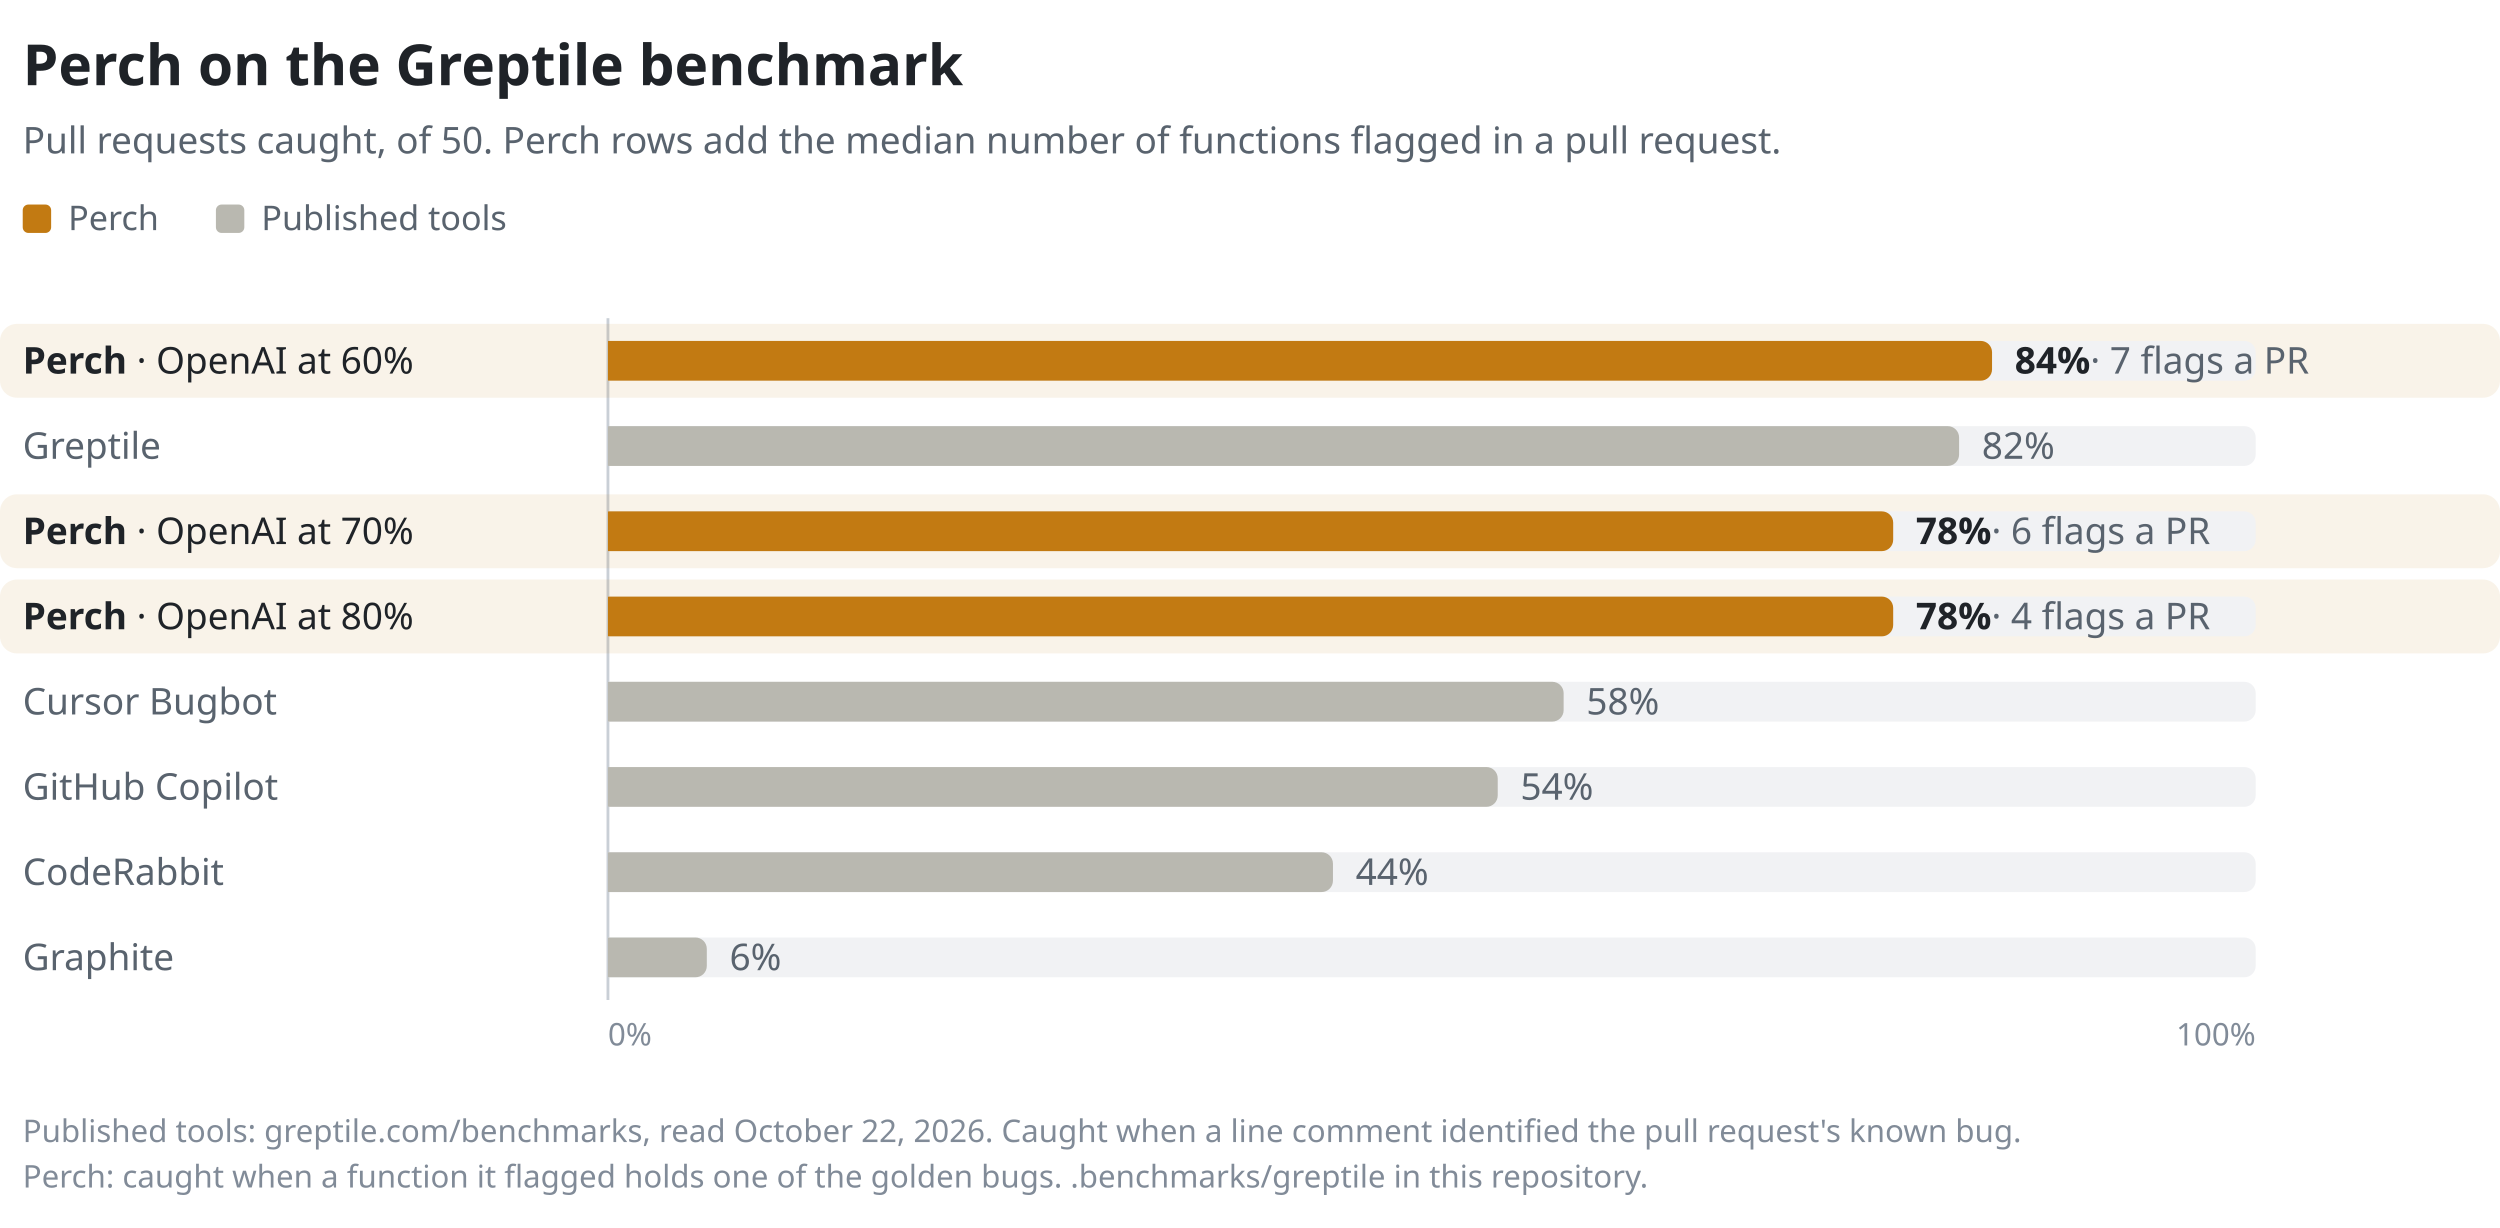
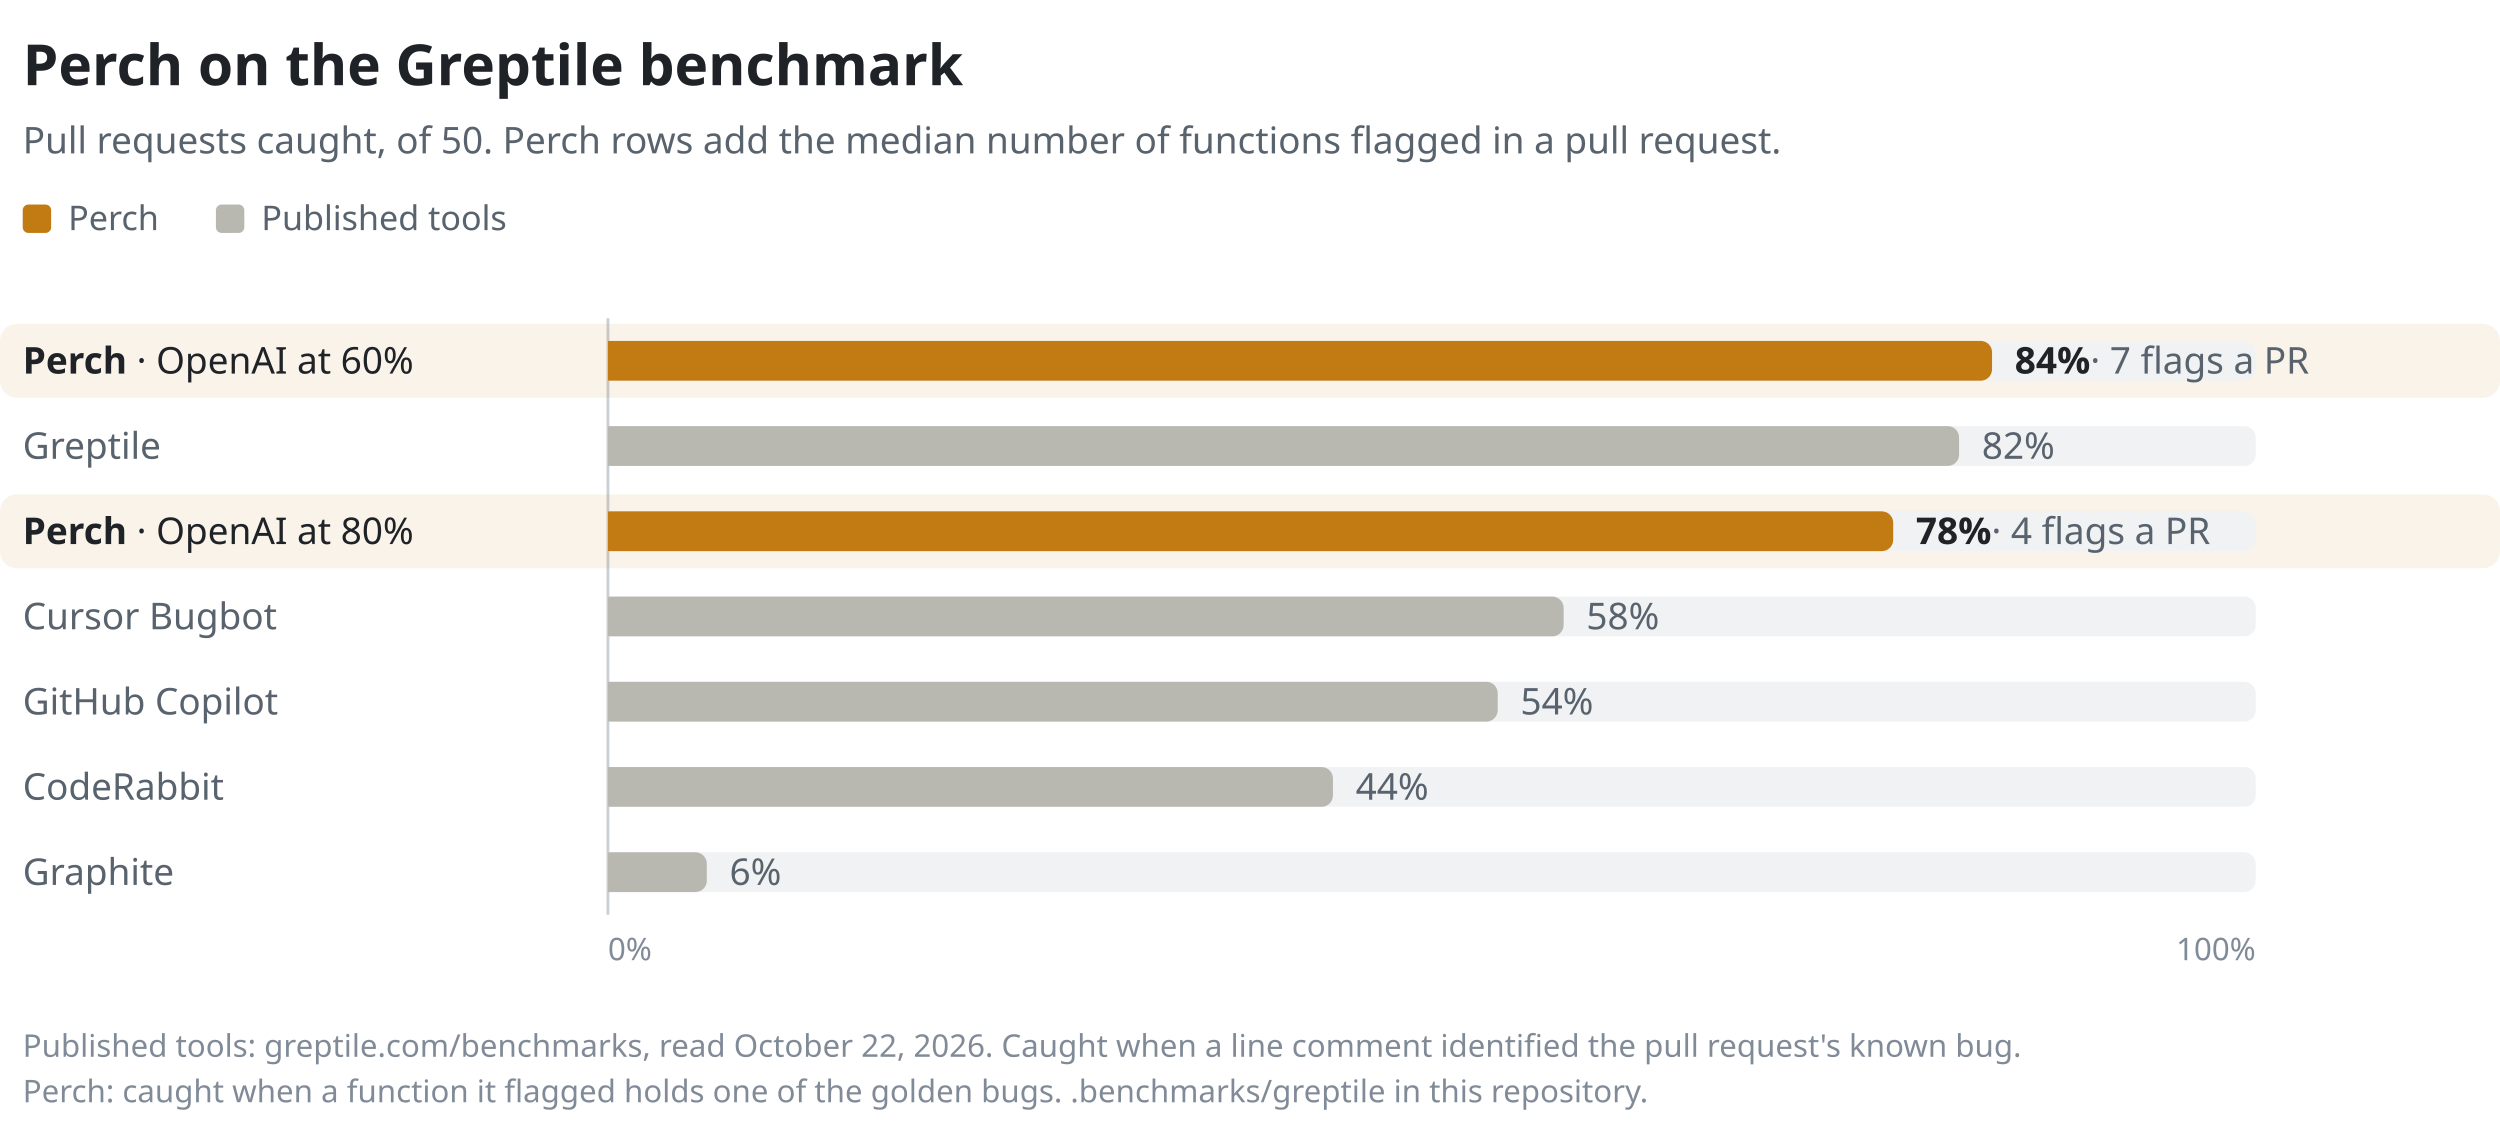
- <svg xmlns="http://www.w3.org/2000/svg" width="880" height="432" viewBox="0 0 880 432" role="img" aria-labelledby="title desc">
+ <svg xmlns="http://www.w3.org/2000/svg" width="880" height="402" viewBox="0 0 880 402" role="img" aria-labelledby="title desc">
  <style>text{font-family:-apple-system, BlinkMacSystemFont, 'Segoe UI', 'Noto Sans', Helvetica, Arial, sans-serif}.n{font-variant-numeric:tabular-nums}</style>
  <text x="8" y="30" font-size="20" font-weight="600" fill="#1f2328">Perch on the Greptile benchmark</text>
  <text x="8" y="54" font-size="13" fill="#59636e">Pull requests caught, of 50. Perch rows add the median number of functions flagged in a pull request.</text>
  <rect x="8" y="72" width="10" height="10" rx="2" fill="#c27a12" />
  <text x="24" y="81" font-size="12" fill="#59636e">Perch</text>
  <rect x="76" y="72" width="10" height="10" rx="2" fill="#b9b8b0" />
  <text x="92" y="81" font-size="12" fill="#59636e">Published tools</text>
-   <line x1="214" y1="112" x2="214" y2="352" stroke="#c9cfd6" stroke-width="1" />
-   <text class="n" x="214" y="368" font-size="11" fill="#818b98">0%</text>
-   <text class="n" x="794" y="368" font-size="11" text-anchor="end" fill="#818b98">100%</text>
+   <line x1="214" y1="112" x2="214" y2="322" stroke="#c9cfd6" stroke-width="1" />
+   <text class="n" x="214" y="338" font-size="11" fill="#818b98">0%</text>
+   <text class="n" x="794" y="338" font-size="11" text-anchor="end" fill="#818b98">100%</text>
  <rect x="0" y="114" width="880" height="26" rx="6" fill="#c27a12" fill-opacity="0.09" />
  <text x="8" y="131.5" font-size="13" fill="#1f2328">
    <tspan font-weight="600">Perch</tspan> · OpenAI at 60%</text>
  <path d="M214,120h576a4,4 0 0 1 4,4v6a4,4 0 0 1 -4,4h-576z" fill="#f1f2f4" />
  <path d="M214,120h483.2a4,4 0 0 1 4,4v6a4,4 0 0 1 -4,4h-483.2z" fill="#c27a12" />
  <text class="n" x="709.2" y="131.5" font-size="13" font-weight="600" fill="#1f2328">84%<tspan font-weight="400" fill="#59636e"> · 7 flags a PR</tspan>
  </text>
  <text x="8" y="161.5" font-size="13" fill="#59636e">Greptile</text>
  <path d="M214,150h576a4,4 0 0 1 4,4v6a4,4 0 0 1 -4,4h-576z" fill="#f1f2f4" />
  <path d="M214,150h471.6a4,4 0 0 1 4,4v6a4,4 0 0 1 -4,4h-471.6z" fill="#b9b8b0" />
  <text class="n" x="697.6" y="161.5" font-size="13" fill="#59636e">82%</text>
  <rect x="0" y="174" width="880" height="26" rx="6" fill="#c27a12" fill-opacity="0.09" />
  <text x="8" y="191.5" font-size="13" fill="#1f2328">
-     <tspan font-weight="600">Perch</tspan> · OpenAI at 70%</text>
+     <tspan font-weight="600">Perch</tspan> · OpenAI at 80%</text>
  <path d="M214,180h576a4,4 0 0 1 4,4v6a4,4 0 0 1 -4,4h-576z" fill="#f1f2f4" />
  <path d="M214,180h448.4a4,4 0 0 1 4,4v6a4,4 0 0 1 -4,4h-448.4z" fill="#c27a12" />
-   <text class="n" x="674.4" y="191.5" font-size="13" font-weight="600" fill="#1f2328">78%<tspan font-weight="400" fill="#59636e"> · 6 flags a PR</tspan>
+   <text class="n" x="674.4" y="191.5" font-size="13" font-weight="600" fill="#1f2328">78%<tspan font-weight="400" fill="#59636e"> · 4 flags a PR</tspan>
  </text>
-   <rect x="0" y="204" width="880" height="26" rx="6" fill="#c27a12" fill-opacity="0.09" />
-   <text x="8" y="221.5" font-size="13" fill="#1f2328">
-     <tspan font-weight="600">Perch</tspan> · OpenAI at 80%</text>
+   <text x="8" y="221.5" font-size="13" fill="#59636e">Cursor Bugbot</text>
  <path d="M214,210h576a4,4 0 0 1 4,4v6a4,4 0 0 1 -4,4h-576z" fill="#f1f2f4" />
-   <path d="M214,210h448.4a4,4 0 0 1 4,4v6a4,4 0 0 1 -4,4h-448.4z" fill="#c27a12" />
-   <text class="n" x="674.4" y="221.5" font-size="13" font-weight="600" fill="#1f2328">78%<tspan font-weight="400" fill="#59636e"> · 4 flags a PR</tspan>
-   </text>
-   <text x="8" y="251.5" font-size="13" fill="#59636e">Cursor Bugbot</text>
+   <path d="M214,210h332.4a4,4 0 0 1 4,4v6a4,4 0 0 1 -4,4h-332.4z" fill="#b9b8b0" />
+   <text class="n" x="558.4" y="221.5" font-size="13" fill="#59636e">58%</text>
+   <text x="8" y="251.5" font-size="13" fill="#59636e">GitHub Copilot</text>
  <path d="M214,240h576a4,4 0 0 1 4,4v6a4,4 0 0 1 -4,4h-576z" fill="#f1f2f4" />
-   <path d="M214,240h332.4a4,4 0 0 1 4,4v6a4,4 0 0 1 -4,4h-332.4z" fill="#b9b8b0" />
-   <text class="n" x="558.4" y="251.5" font-size="13" fill="#59636e">58%</text>
-   <text x="8" y="281.5" font-size="13" fill="#59636e">GitHub Copilot</text>
+   <path d="M214,240h309.2a4,4 0 0 1 4,4v6a4,4 0 0 1 -4,4h-309.2z" fill="#b9b8b0" />
+   <text class="n" x="535.2" y="251.5" font-size="13" fill="#59636e">54%</text>
+   <text x="8" y="281.5" font-size="13" fill="#59636e">CodeRabbit</text>
  <path d="M214,270h576a4,4 0 0 1 4,4v6a4,4 0 0 1 -4,4h-576z" fill="#f1f2f4" />
-   <path d="M214,270h309.2a4,4 0 0 1 4,4v6a4,4 0 0 1 -4,4h-309.2z" fill="#b9b8b0" />
-   <text class="n" x="535.2" y="281.5" font-size="13" fill="#59636e">54%</text>
-   <text x="8" y="311.5" font-size="13" fill="#59636e">CodeRabbit</text>
+   <path d="M214,270h251.2a4,4 0 0 1 4,4v6a4,4 0 0 1 -4,4h-251.2z" fill="#b9b8b0" />
+   <text class="n" x="477.2" y="281.5" font-size="13" fill="#59636e">44%</text>
+   <text x="8" y="311.5" font-size="13" fill="#59636e">Graphite</text>
  <path d="M214,300h576a4,4 0 0 1 4,4v6a4,4 0 0 1 -4,4h-576z" fill="#f1f2f4" />
-   <path d="M214,300h251.2a4,4 0 0 1 4,4v6a4,4 0 0 1 -4,4h-251.2z" fill="#b9b8b0" />
-   <text class="n" x="477.2" y="311.5" font-size="13" fill="#59636e">44%</text>
-   <text x="8" y="341.5" font-size="13" fill="#59636e">Graphite</text>
-   <path d="M214,330h576a4,4 0 0 1 4,4v6a4,4 0 0 1 -4,4h-576z" fill="#f1f2f4" />
-   <path d="M214,330h30.8a4,4 0 0 1 4,4v6a4,4 0 0 1 -4,4h-30.8z" fill="#b9b8b0" />
-   <text class="n" x="256.8" y="341.5" font-size="13" fill="#59636e">6%</text>
-   <text x="8" y="402" font-size="11" fill="#818b98">Published tools: greptile.com/benchmarks, read October 22, 2026. Caught when a line comment identified the pull request's known bug.</text>
-   <text x="8" y="418" font-size="11" fill="#818b98">Perch: caught when a function it flagged holds one of the golden bugs. .benchmarks/greptile in this repository.</text>
+   <path d="M214,300h30.8a4,4 0 0 1 4,4v6a4,4 0 0 1 -4,4h-30.8z" fill="#b9b8b0" />
+   <text class="n" x="256.8" y="311.5" font-size="13" fill="#59636e">6%</text>
+   <text x="8" y="372" font-size="11" fill="#818b98">Published tools: greptile.com/benchmarks, read October 22, 2026. Caught when a line comment identified the pull request's known bug.</text>
+   <text x="8" y="388" font-size="11" fill="#818b98">Perch: caught when a function it flagged holds one of the golden bugs. .benchmarks/greptile in this repository.</text>
</svg>
